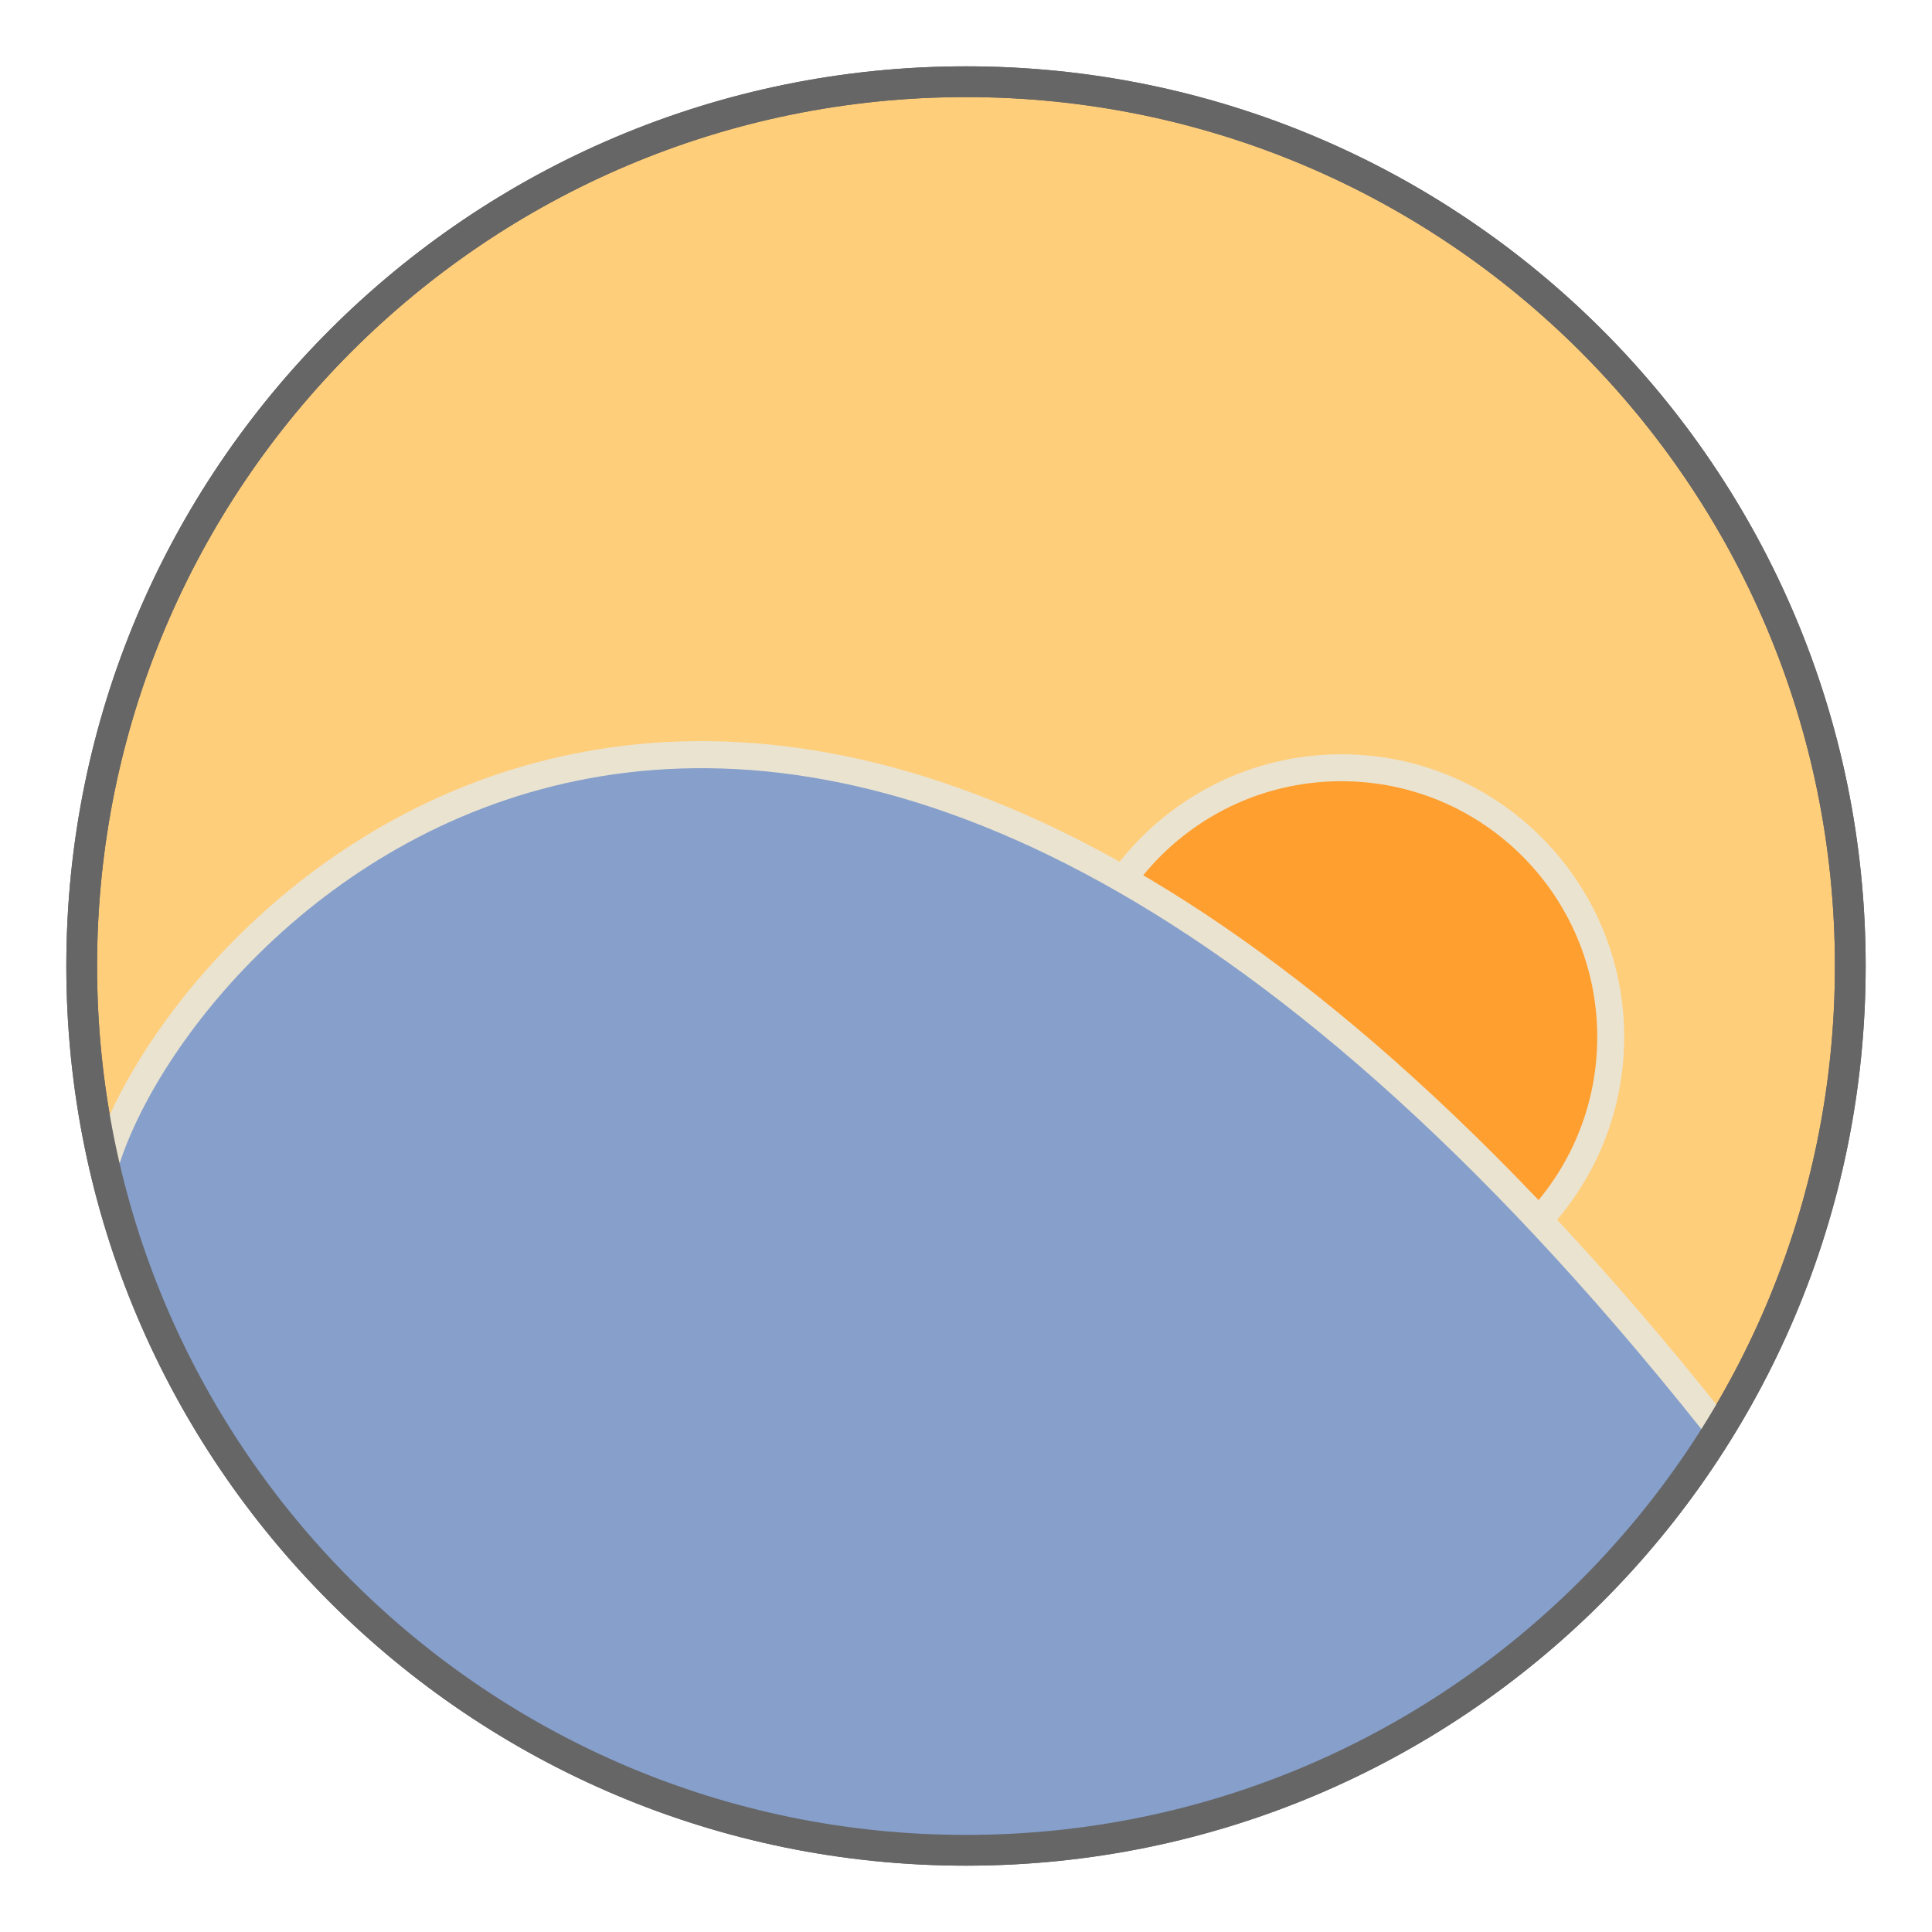
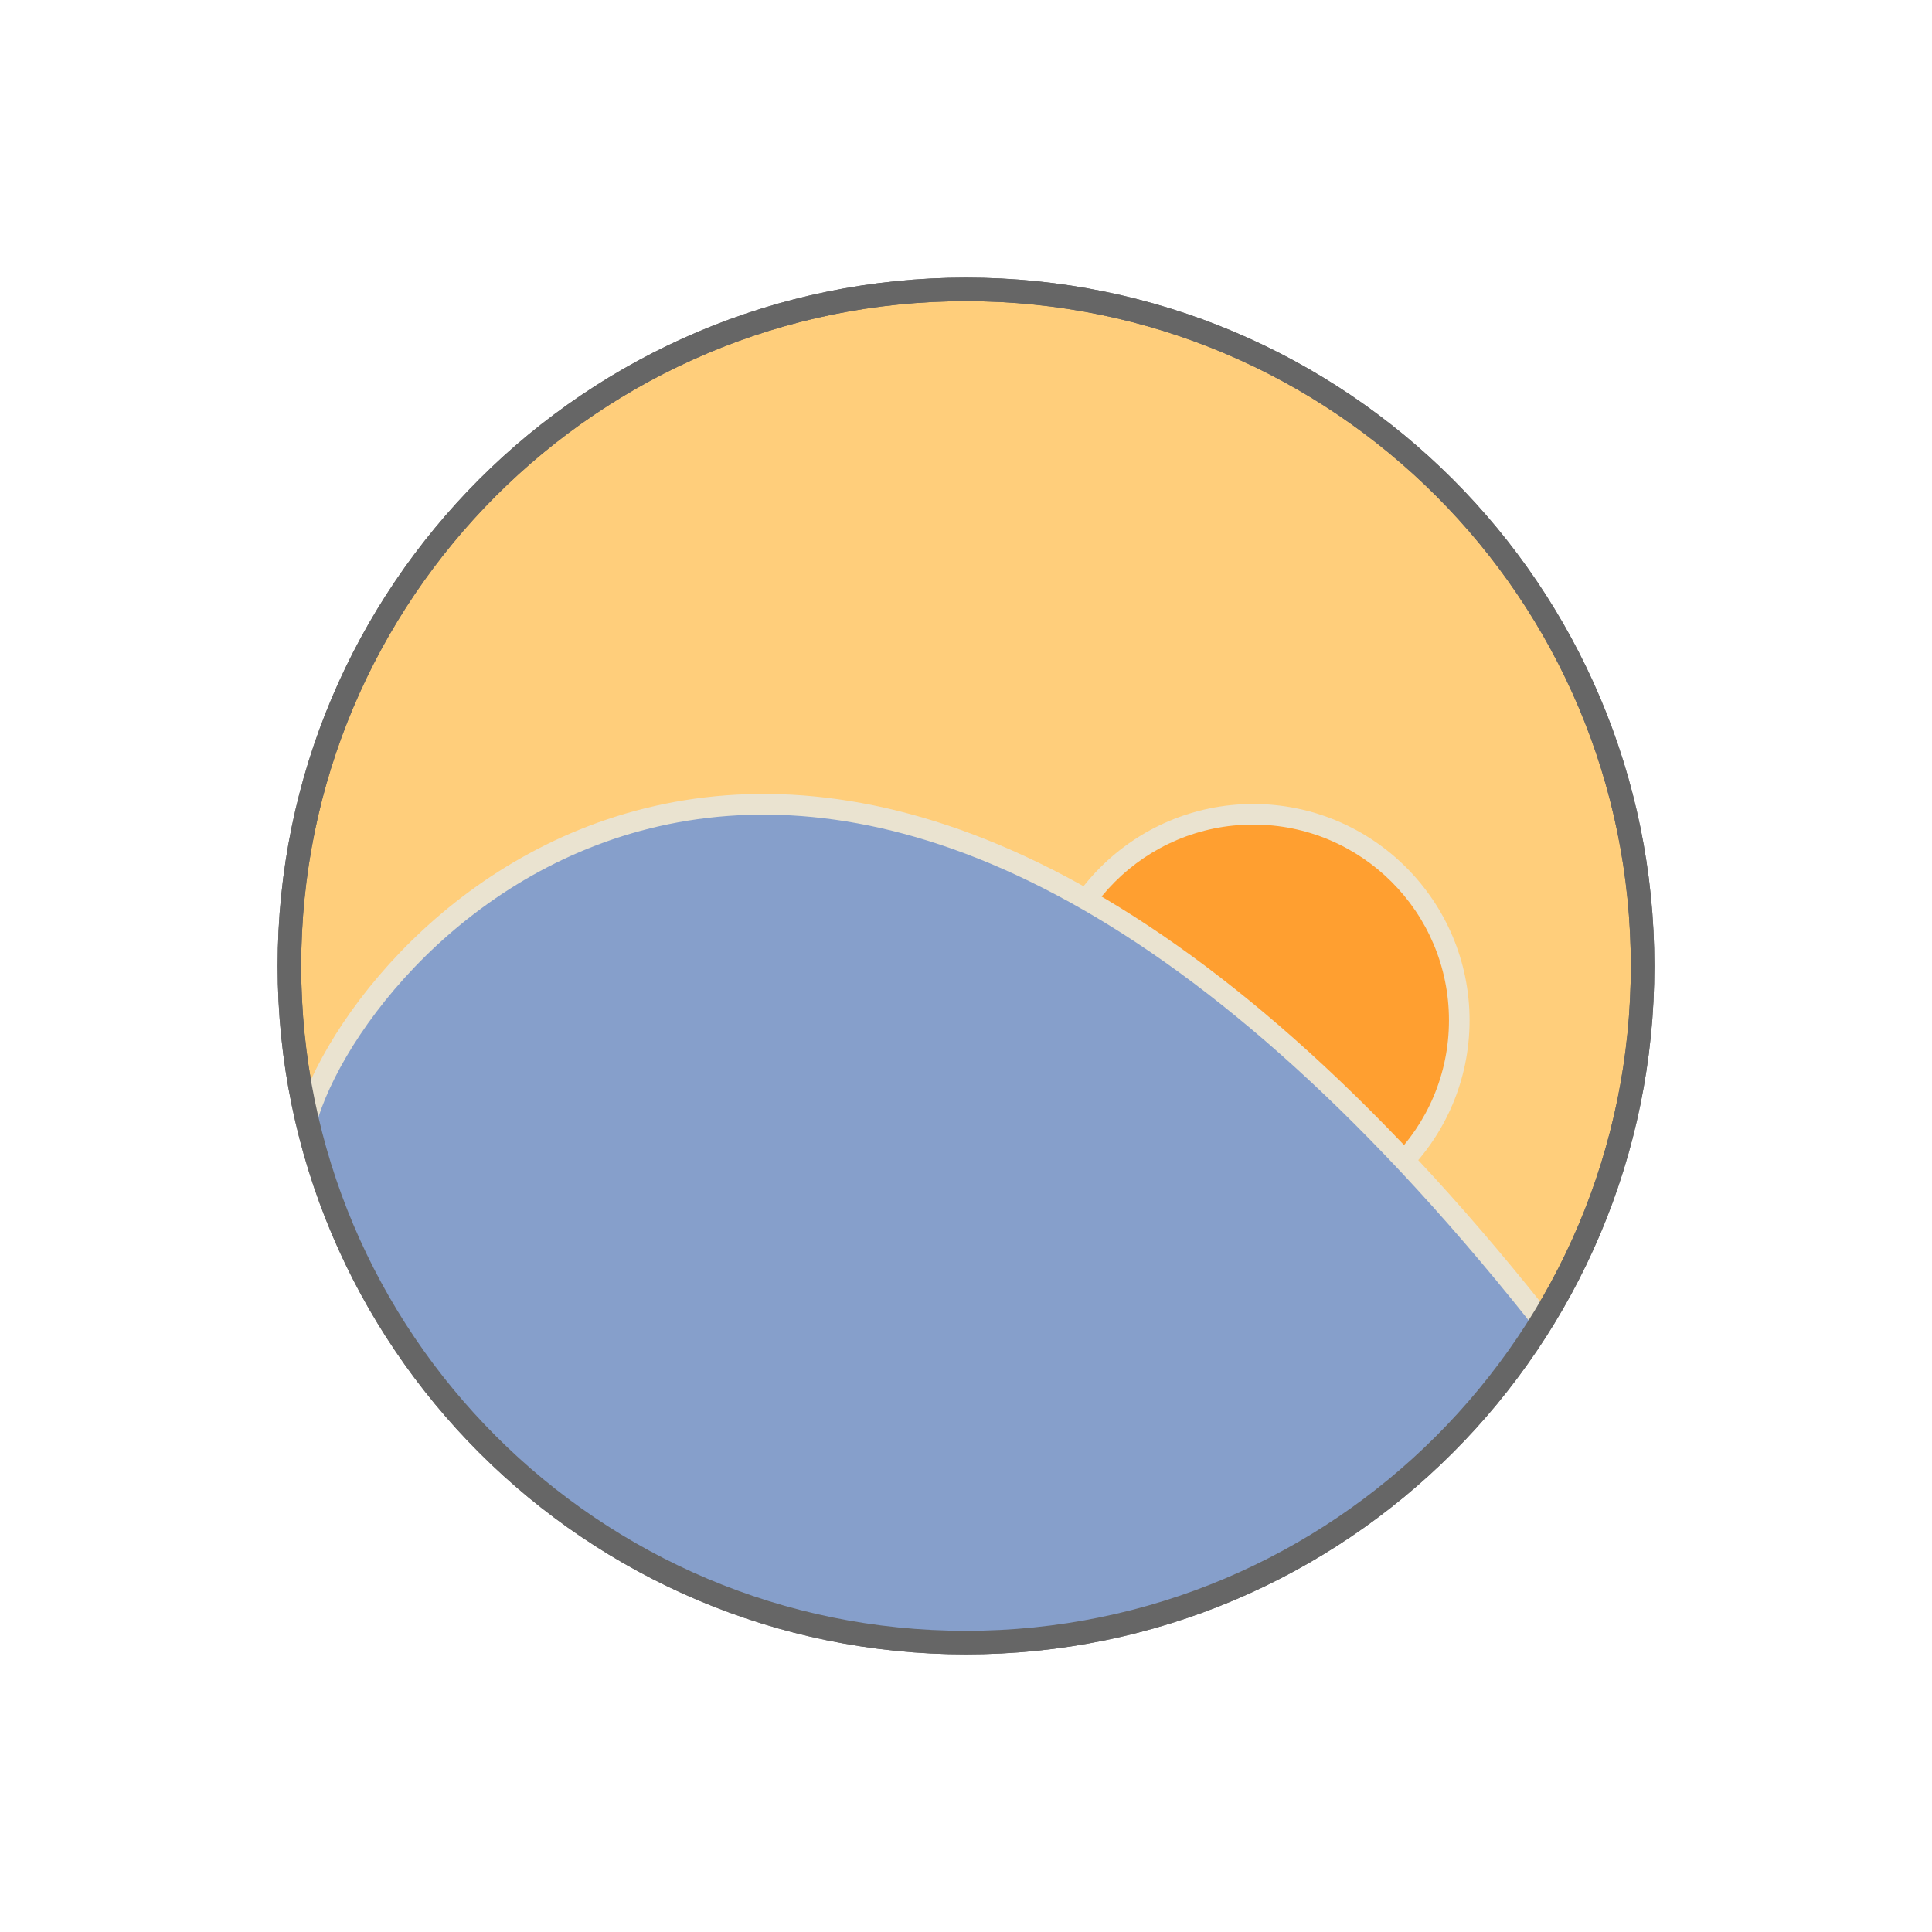
<svg xmlns="http://www.w3.org/2000/svg" width="64px" height="64px" id="svg2888" version="1.1">
  <defs id="defs2890">
    </defs>
  <g id="layer1">
-     <path style="fill:#ffce7b;fill-opacity:1;fill-rule:nonzero;stroke:#666666;stroke-width:1;stroke-linecap:butt;stroke-linejoin:miter;stroke-miterlimit:4;stroke-dasharray:none;stroke-dashoffset:0;stroke-opacity:1" id="path2496" d="M -43.875,8.75 A 28.75,28.75 0 1 1 -101.375,8.75 A 28.75,28.75 0 1 1 -43.875,8.75 z" transform="matrix(1.018901,0,0,1.018901,105.9977,23.08462)" />
-     <path style="fill:#ff9f30;fill-rule:evenodd;stroke:none;stroke-width:1px;stroke-linecap:butt;stroke-linejoin:miter;stroke-opacity:1;fill-opacity:1" d="M 37.438,28.938 L 39.438,26.938 L 42.75,25.375 L 46.875,25.812 L 49.438,26.938 L 52.125,29.625 L 53.062,32.562 L 53.188,35.875 L 52.688,37.438 L 50.875,40.562 L 46.75,36.188 L 42.938,32.938 L 37.438,28.938 z" id="path3912" />
-     <path style="fill:#869fcb;fill-rule:evenodd;stroke:none;stroke-width:1px;stroke-linecap:butt;stroke-linejoin:miter;stroke-opacity:1;fill-opacity:1" d="M 3.312,38 L 5.5,34.5 L 9.688,30.125 L 13.875,27.125 L 19.938,25.125 L 24.75,25.125 L 29.25,25.812 L 33.938,27.5 L 40,30.75 L 46.312,36 L 50.562,40.125 L 54.438,44.25 L 57.062,47.438 L 53.75,51.812 L 49.812,55.25 L 42.625,59.562 L 36,61.062 L 30.562,61.312 L 22.938,60.062 L 16.125,56.812 L 11.188,52.812 L 7.438,47.938 L 4.812,43 L 3.312,38 z" id="path3916" />
-     <path style="fill:none;fill-rule:evenodd;stroke:#eae3d0;stroke-width:0.896px;stroke-linecap:butt;stroke-linejoin:miter;stroke-opacity:1" d="M 3.542,38.386 C 6.368,29.728 26.56,9.142 56.761,47.126" id="path3272" />
-     <path style="fill:#eae3d0;fill-opacity:1;fill-rule:nonzero;stroke:none;stroke-width:2.889;stroke-linecap:butt;stroke-linejoin:miter;stroke-miterlimit:4;stroke-dasharray:none;stroke-dashoffset:0;stroke-opacity:1" d="M 50.429,40.345 L 51.057,40.973 C 51.481,40.549 51.865,40.085 52.201,39.587 C 52.538,39.088 52.829,38.556 53.066,37.996 C 53.303,37.436 53.487,36.848 53.612,36.239 C 53.737,35.629 53.803,34.999 53.803,34.353 C 53.803,33.707 53.737,33.076 53.612,32.467 C 53.487,31.858 53.303,31.27 53.066,30.71 C 52.829,30.15 52.538,29.617 52.201,29.119 C 51.865,28.621 51.481,28.156 51.057,27.732 C 50.633,27.308 50.169,26.925 49.67,26.588 C 49.172,26.251 48.64,25.961 48.08,25.724 C 47.519,25.486 46.932,25.302 46.322,25.177 C 45.713,25.052 45.082,24.987 44.437,24.987 C 43.791,24.987 43.16,25.052 42.551,25.177 C 41.941,25.302 41.354,25.486 40.793,25.724 C 40.233,25.961 39.701,26.251 39.203,26.588 C 38.704,26.925 38.24,27.308 37.816,27.732 C 37.392,28.156 37.009,28.621 36.672,29.119 L 37.409,29.614 C 37.714,29.163 38.061,28.744 38.444,28.36 C 38.827,27.977 39.247,27.63 39.698,27.326 C 40.149,27.021 40.631,26.759 41.137,26.544 C 41.644,26.33 42.177,26.164 42.728,26.051 C 43.28,25.938 43.851,25.879 44.437,25.879 C 45.022,25.879 45.593,25.938 46.145,26.051 C 46.696,26.164 47.229,26.33 47.736,26.544 C 48.243,26.759 48.724,27.021 49.175,27.326 C 49.626,27.63 50.046,27.977 50.429,28.36 C 50.812,28.744 51.159,29.163 51.464,29.614 C 51.768,30.065 52.031,30.547 52.245,31.054 C 52.459,31.561 52.626,32.093 52.739,32.645 C 52.851,33.196 52.911,33.768 52.911,34.353 C 52.911,34.938 52.851,35.509 52.739,36.061 C 52.626,36.613 52.459,37.145 52.245,37.652 C 52.031,38.159 51.768,38.641 51.464,39.091 C 51.159,39.542 50.812,39.962 50.429,40.345 z" id="path3291" />
-     <path transform="matrix(1.018901,0,0,1.018901,105.9977,23.08462)" d="M -43.875,8.75 A 28.75,28.75 0 1 1 -101.375,8.75 A 28.75,28.75 0 1 1 -43.875,8.75 z" id="path3914" style="fill:none;fill-opacity:1;fill-rule:nonzero;stroke:#666666;stroke-width:1;stroke-linecap:butt;stroke-linejoin:miter;stroke-miterlimit:4;stroke-dasharray:none;stroke-dashoffset:0;stroke-opacity:1" />
+     <g id="g2820" transform="matrix(0.7651231,0,0,0.7651231,7.51606,7.516059)">
+       <path transform="matrix(1.018901,0,0,1.018901,105.9977,23.08462)" d="m -43.875,8.75 c 0,15.878 -12.872,28.75 -28.75,28.75 -15.878,0 -28.75,-12.872 -28.75,-28.75 0,-15.878 12.872,-28.75 28.75,-28.75 15.878,0 28.75,12.872 28.75,28.75 z" id="path2496" style="fill:#ffce7b;fill-opacity:1;fill-rule:nonzero;stroke:#666666;stroke-width:1;stroke-linecap:butt;stroke-linejoin:miter;stroke-miterlimit:4;stroke-opacity:1;stroke-dasharray:none;stroke-dashoffset:0" />
+       <path id="path3912" d="m 37.438,28.938 2,-2 3.312,-1.562 4.125,0.438 2.562,1.125 2.688,2.688 0.938,2.938 0.125,3.312 -0.5,1.562 -1.812,3.125 -4.125,-4.375 -3.812,-3.25 -5.5,-4 z" style="fill:#ff9f30;fill-opacity:1;fill-rule:evenodd;stroke:none" />
+       <path id="path3916" d="M 3.312,38 5.5,34.5 l 4.188,-4.375 4.188,-3 6.062,-2 4.812,0 4.5,0.688 L 33.938,27.5 40,30.75 46.312,36 l 4.25,4.125 3.875,4.125 2.625,3.188 -3.312,4.375 -3.938,3.438 -7.188,4.312 -6.625,1.5 -5.438,0.25 -7.625,-1.25 -6.812,-3.25 -4.938,-4 -3.75,-4.875 L 4.812,43 l -1.5,-5 z" style="fill:#869fcb;fill-opacity:1;fill-rule:evenodd;stroke:none" />
+       <path id="path3272" d="M 3.542,38.386 C 6.368,29.728 26.56,9.142 56.761,47.126" style="fill:none;stroke:#eae3d0;stroke-width:0.896px;stroke-linecap:butt;stroke-linejoin:miter;stroke-opacity:1" />
+       <path id="path3291" d="m 50.429,40.345 0.628,0.628 c 0.424,-0.424 0.808,-0.888 1.144,-1.387 0.337,-0.498 0.627,-1.031 0.864,-1.591 0.237,-0.56 0.421,-1.148 0.546,-1.757 0.125,-0.609 0.191,-1.24 0.191,-1.886 0,-0.646 -0.066,-1.277 -0.191,-1.886 -0.125,-0.609 -0.309,-1.197 -0.546,-1.757 -0.237,-0.56 -0.527,-1.093 -0.864,-1.591 -0.337,-0.498 -0.72,-0.963 -1.144,-1.387 -0.424,-0.424 -0.888,-0.808 -1.387,-1.144 -0.498,-0.337 -1.031,-0.627 -1.591,-0.864 -0.56,-0.237 -1.148,-0.421 -1.757,-0.546 -0.609,-0.125 -1.24,-0.191 -1.886,-0.191 -0.646,0 -1.277,0.066 -1.886,0.191 -0.609,0.125 -1.197,0.309 -1.757,0.546 -0.56,0.237 -1.093,0.527 -1.591,0.864 -0.498,0.337 -0.963,0.72 -1.387,1.144 -0.424,0.424 -0.808,0.888 -1.144,1.387 l 0.738,0.495 c 0.305,-0.451 0.651,-0.871 1.035,-1.254 0.383,-0.383 0.803,-0.73 1.254,-1.035 0.451,-0.305 0.933,-0.567 1.439,-0.781 0.507,-0.214 1.039,-0.381 1.591,-0.494 0.552,-0.113 1.123,-0.172 1.708,-0.172 0.585,0 1.156,0.059 1.708,0.172 0.552,0.113 1.084,0.279 1.591,0.494 0.507,0.214 0.989,0.477 1.439,0.781 0.451,0.305 0.871,0.651 1.254,1.035 0.383,0.383 0.73,0.803 1.035,1.254 0.305,0.451 0.567,0.933 0.781,1.439 0.214,0.507 0.381,1.039 0.494,1.591 0.113,0.552 0.172,1.123 0.172,1.708 0,0.585 -0.059,1.156 -0.172,1.708 -0.113,0.552 -0.279,1.084 -0.494,1.591 -0.214,0.507 -0.477,0.989 -0.781,1.439 -0.305,0.451 -0.651,0.871 -1.035,1.254 z" style="fill:#eae3d0;fill-opacity:1;fill-rule:nonzero;stroke:none" />
+       <path style="fill:none;stroke:#666666;stroke-width:1;stroke-linecap:butt;stroke-linejoin:miter;stroke-miterlimit:4;stroke-opacity:1;stroke-dasharray:none;stroke-dashoffset:0" id="path3914" d="m -43.875,8.75 c 0,15.878 -12.872,28.75 -28.75,28.75 -15.878,0 -28.75,-12.872 -28.75,-28.75 0,-15.878 12.872,-28.75 28.75,-28.75 15.878,0 28.75,12.872 28.75,28.75 z" transform="matrix(1.018901,0,0,1.018901,105.9977,23.08462)" />
+     </g>
  </g>
</svg>
